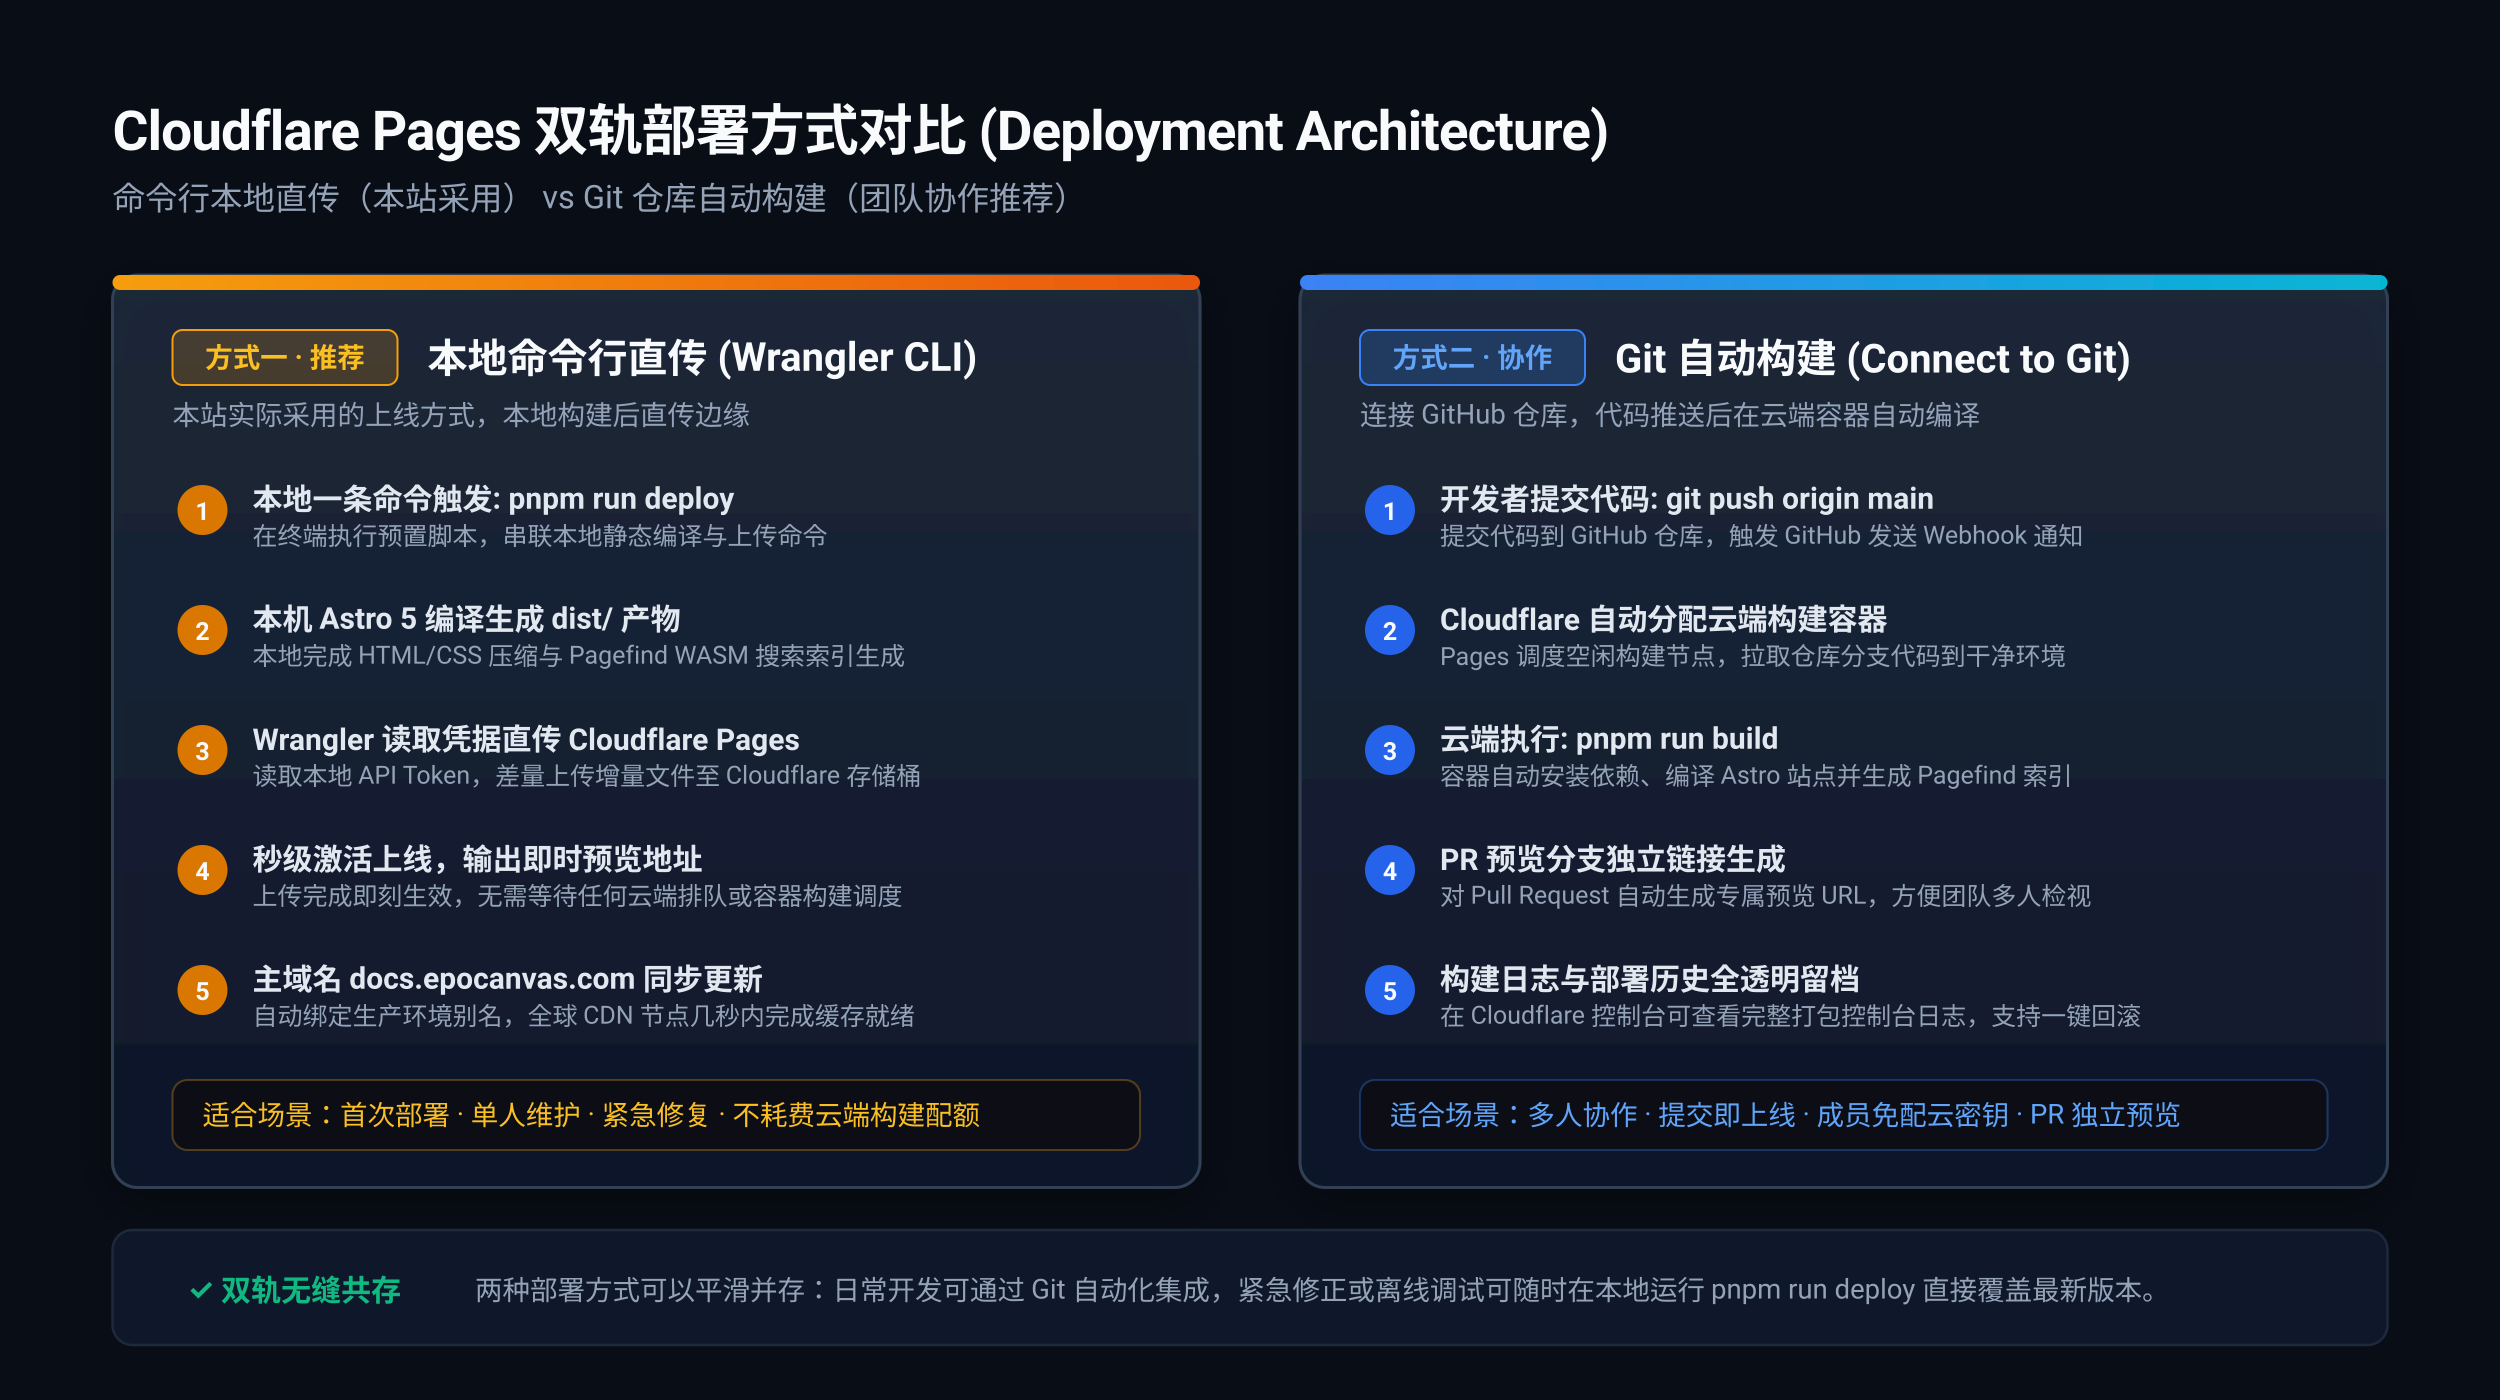
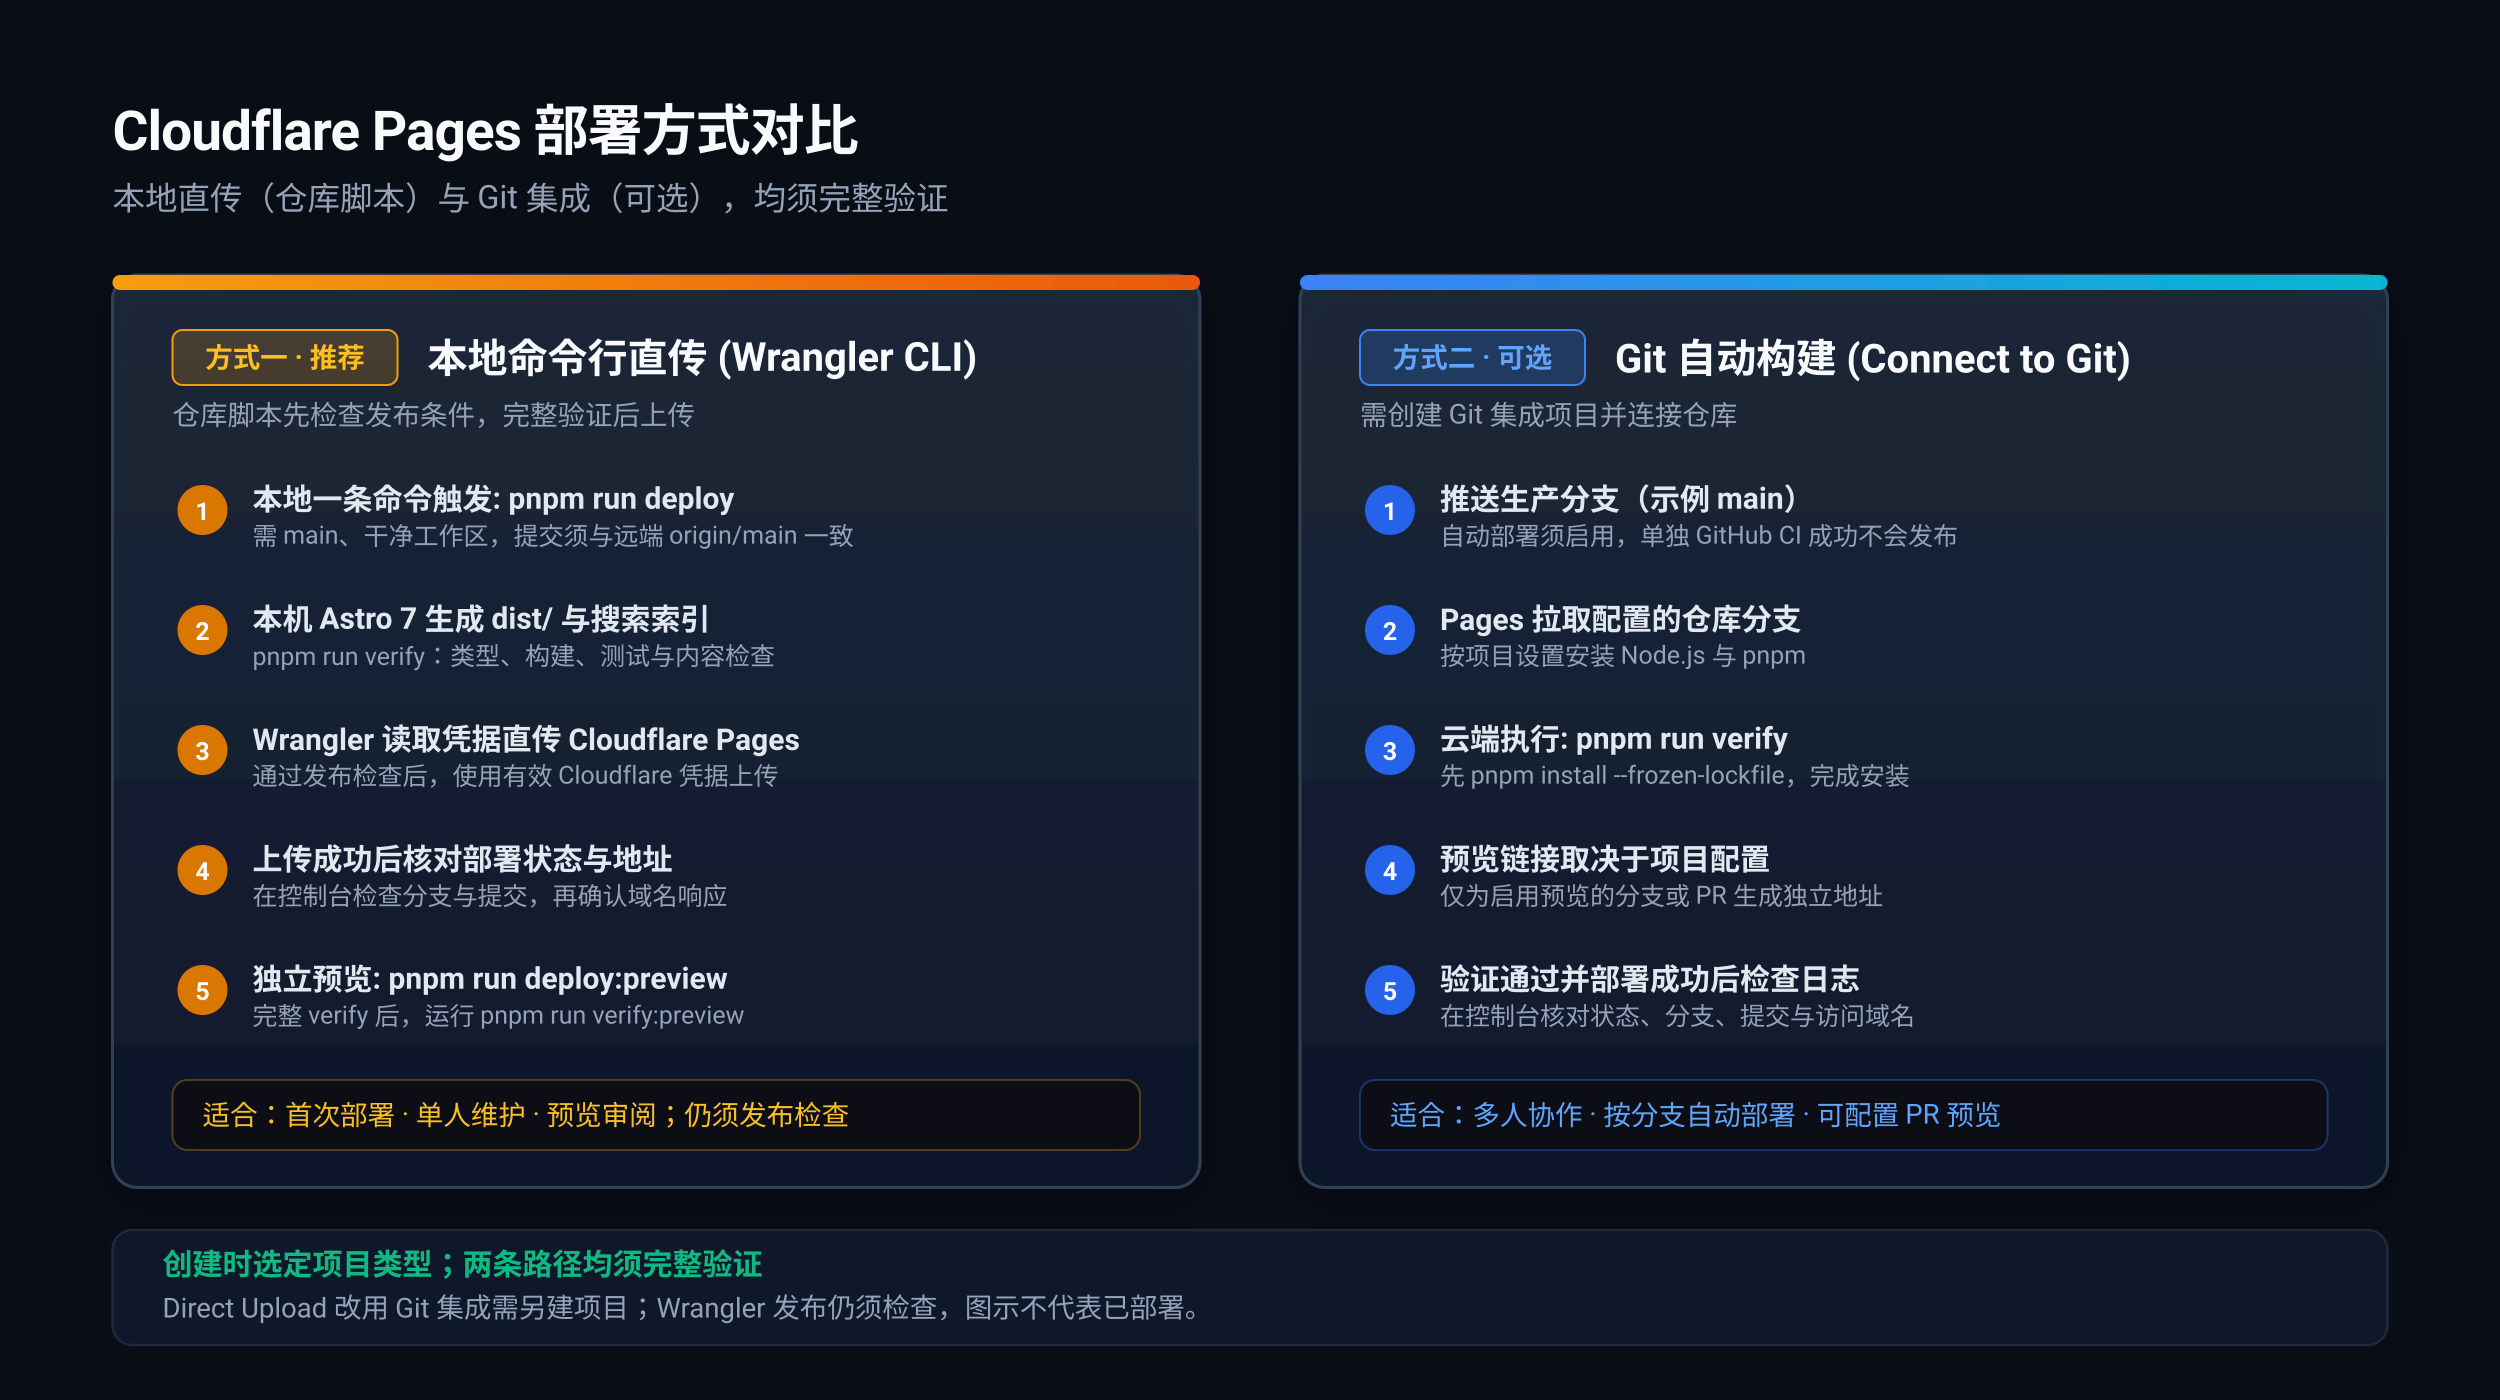
<svg xmlns="http://www.w3.org/2000/svg" viewBox="0 0 1000 560" width="100%" height="100%" style="background:#090d16; font-family:-apple-system,BlinkMacSystemFont,'Segoe UI',Roboto,Helvetica,Arial,sans-serif;">
  <defs>
    <linearGradient id="dc-card" x1="0%" y1="0%" x2="0%" y2="100%">
      <stop offset="0%" stop-color="#1e293b" stop-opacity="0.95" />
      <stop offset="100%" stop-color="#0f172a" stop-opacity="0.95" />
    </linearGradient>
    <linearGradient id="grad-amber-orange" x1="0%" y1="0%" x2="100%" y2="0%">
      <stop offset="0%" stop-color="#f59e0b" />
      <stop offset="100%" stop-color="#ea580c" />
    </linearGradient>
    <linearGradient id="grad-blue-cyan" x1="0%" y1="0%" x2="100%" y2="0%">
      <stop offset="0%" stop-color="#3b82f6" />
      <stop offset="100%" stop-color="#06b6d4" />
    </linearGradient>
    <filter id="dc-shadow" x="-5%" y="-5%" width="110%" height="110%">
      <feDropShadow dx="0" dy="6" stdDeviation="10" flood-color="#000000" flood-opacity="0.4" />
    </filter>
  </defs>
  <rect width="1000" height="560" fill="#090d16" />
  <g transform="translate(45, 36)">
-     <text x="0" y="24" fill="#f8fafc" font-size="22" font-weight="700" letter-spacing="-0.4">Cloudflare Pages 双轨部署方式对比 (Deployment Architecture)</text>
-     <text x="0" y="48" fill="#94a3b8" font-size="13">命令行本地直传（本站采用） vs Git 仓库自动构建（团队协作推荐）</text>
+     <text x="0" y="24" fill="#f8fafc" font-size="22" font-weight="700" letter-spacing="-0.4">Cloudflare Pages 部署方式对比</text>
+     <text x="0" y="48" fill="#94a3b8" font-size="13">本地直传（仓库脚本）与 Git 集成（可选），均须完整验证</text>
  </g>
  <g transform="translate(45, 110)" filter="url(#dc-shadow)">
    <rect width="435" height="365" rx="10" fill="url(#dc-card)" stroke="#334155" stroke-width="1.2" />
    <rect width="435" height="6" rx="3" fill="url(#grad-amber-orange)" />
    <g transform="translate(24, 22)">
      <rect width="90" height="22" rx="4" fill="#f59e0b" fill-opacity="0.2" stroke="#f59e0b" stroke-width="0.8" />
      <text x="45" y="15" fill="#fbbf24" font-size="11" font-weight="700" text-anchor="middle">方式一 · 推荐</text>
      <text x="102" y="17" fill="#f8fafc" font-size="16" font-weight="700">本地命令行直传 (Wrangler CLI)</text>
-       <text x="0" y="38" fill="#94a3b8" font-size="11">本站实际采用的上线方式，本地构建后直传边缘</text>
+       <text x="0" y="38" fill="#94a3b8" font-size="11">仓库脚本先检查发布条件，完整验证后上传</text>
    </g>
    <g transform="translate(24, 80)">
      <g transform="translate(0, 0)">
        <circle cx="12" cy="14" r="10" fill="#d97706" />
        <text x="12" y="18" fill="#f8fafc" font-size="10" font-weight="700" text-anchor="middle">1</text>
        <text x="32" y="14" fill="#e2e8f0" font-size="12" font-weight="600">本地一条命令触发: pnpm run deploy</text>
-         <text x="32" y="28" fill="#94a3b8" font-size="10">在终端执行预置脚本，串联本地静态编译与上传命令</text>
+         <text x="32" y="28" fill="#94a3b8" font-size="10">需 main、干净工作区，提交须与远端 origin/main 一致</text>
      </g>
      <g transform="translate(0, 48)">
        <circle cx="12" cy="14" r="10" fill="#d97706" />
        <text x="12" y="18" fill="#f8fafc" font-size="10" font-weight="700" text-anchor="middle">2</text>
-         <text x="32" y="14" fill="#e2e8f0" font-size="12" font-weight="600">本机 Astro 5 编译生成 dist/ 产物</text>
-         <text x="32" y="28" fill="#94a3b8" font-size="10">本地完成 HTML/CSS 压缩与 Pagefind WASM 搜索索引生成</text>
+         <text x="32" y="14" fill="#e2e8f0" font-size="12" font-weight="600">本机 Astro 7 生成 dist/ 与搜索索引</text>
+         <text x="32" y="28" fill="#94a3b8" font-size="10">pnpm run verify：类型、构建、测试与内容检查</text>
      </g>
      <g transform="translate(0, 96)">
        <circle cx="12" cy="14" r="10" fill="#d97706" />
        <text x="12" y="18" fill="#f8fafc" font-size="10" font-weight="700" text-anchor="middle">3</text>
        <text x="32" y="14" fill="#e2e8f0" font-size="12" font-weight="600">Wrangler 读取凭据直传 Cloudflare Pages</text>
-         <text x="32" y="28" fill="#94a3b8" font-size="10">读取本地 API Token，差量上传增量文件至 Cloudflare 存储桶</text>
+         <text x="32" y="28" fill="#94a3b8" font-size="10">通过发布检查后，使用有效 Cloudflare 凭据上传</text>
      </g>
      <g transform="translate(0, 144)">
        <circle cx="12" cy="14" r="10" fill="#d97706" />
        <text x="12" y="18" fill="#f8fafc" font-size="10" font-weight="700" text-anchor="middle">4</text>
-         <text x="32" y="14" fill="#e2e8f0" font-size="12" font-weight="600">秒级激活上线，输出即时预览地址</text>
-         <text x="32" y="28" fill="#94a3b8" font-size="10">上传完成即刻生效，无需等待任何云端排队或容器构建调度</text>
+         <text x="32" y="14" fill="#e2e8f0" font-size="12" font-weight="600">上传成功后核对部署状态与地址</text>
+         <text x="32" y="28" fill="#94a3b8" font-size="10">在控制台检查分支与提交，再确认域名响应</text>
      </g>
      <g transform="translate(0, 192)">
        <circle cx="12" cy="14" r="10" fill="#d97706" />
        <text x="12" y="18" fill="#f8fafc" font-size="10" font-weight="700" text-anchor="middle">5</text>
-         <text x="32" y="14" fill="#e2e8f0" font-size="12" font-weight="600">主域名 docs.epocanvas.com 同步更新</text>
-         <text x="32" y="28" fill="#94a3b8" font-size="10">自动绑定生产环境别名，全球 CDN 节点几秒内完成缓存就绪</text>
+         <text x="32" y="14" fill="#e2e8f0" font-size="12" font-weight="600">独立预览: pnpm run deploy:preview</text>
+         <text x="32" y="28" fill="#94a3b8" font-size="10">完整 verify 后，运行 pnpm run verify:preview</text>
      </g>
    </g>
    <rect x="24" y="322" width="387" height="28" rx="6" fill="#0b0f19" stroke="#f59e0b" stroke-opacity="0.3" stroke-width="0.8" />
-     <text x="36" y="340" fill="#fbbf24" font-size="11">适合场景：首次部署 · 单人维护 · 紧急修复 · 不耗费云端构建配额</text>
+     <text x="36" y="340" fill="#fbbf24" font-size="11">适合：首次部署 · 单人维护 · 预览审阅；仍须发布检查</text>
  </g>
  <g transform="translate(520, 110)" filter="url(#dc-shadow)">
    <rect width="435" height="365" rx="10" fill="url(#dc-card)" stroke="#334155" stroke-width="1.2" />
    <rect width="435" height="6" rx="3" fill="url(#grad-blue-cyan)" />
    <g transform="translate(24, 22)">
      <rect width="90" height="22" rx="4" fill="#3b82f6" fill-opacity="0.2" stroke="#3b82f6" stroke-width="0.8" />
-       <text x="45" y="15" fill="#60a5fa" font-size="11" font-weight="700" text-anchor="middle">方式二 · 协作</text>
+       <text x="45" y="15" fill="#60a5fa" font-size="11" font-weight="700" text-anchor="middle">方式二 · 可选</text>
      <text x="102" y="17" fill="#f8fafc" font-size="16" font-weight="700">Git 自动构建 (Connect to Git)</text>
-       <text x="0" y="38" fill="#94a3b8" font-size="11">连接 GitHub 仓库，代码推送后在云端容器自动编译</text>
+       <text x="0" y="38" fill="#94a3b8" font-size="11">需创建 Git 集成项目并连接仓库</text>
    </g>
    <g transform="translate(24, 80)">
      <g transform="translate(0, 0)">
        <circle cx="12" cy="14" r="10" fill="#2563eb" />
        <text x="12" y="18" fill="#f8fafc" font-size="10" font-weight="700" text-anchor="middle">1</text>
-         <text x="32" y="14" fill="#e2e8f0" font-size="12" font-weight="600">开发者提交代码: git push origin main</text>
-         <text x="32" y="28" fill="#94a3b8" font-size="10">提交代码到 GitHub 仓库，触发 GitHub 发送 Webhook 通知</text>
+         <text x="32" y="14" fill="#e2e8f0" font-size="12" font-weight="600">推送生产分支（示例 main）</text>
+         <text x="32" y="28" fill="#94a3b8" font-size="10">自动部署须启用，单独 GitHub CI 成功不会发布</text>
      </g>
      <g transform="translate(0, 48)">
        <circle cx="12" cy="14" r="10" fill="#2563eb" />
        <text x="12" y="18" fill="#f8fafc" font-size="10" font-weight="700" text-anchor="middle">2</text>
-         <text x="32" y="14" fill="#e2e8f0" font-size="12" font-weight="600">Cloudflare 自动分配云端构建容器</text>
-         <text x="32" y="28" fill="#94a3b8" font-size="10">Pages 调度空闲构建节点，拉取仓库分支代码到干净环境</text>
+         <text x="32" y="14" fill="#e2e8f0" font-size="12" font-weight="600">Pages 拉取配置的仓库分支</text>
+         <text x="32" y="28" fill="#94a3b8" font-size="10">按项目设置安装 Node.js 与 pnpm</text>
      </g>
      <g transform="translate(0, 96)">
        <circle cx="12" cy="14" r="10" fill="#2563eb" />
        <text x="12" y="18" fill="#f8fafc" font-size="10" font-weight="700" text-anchor="middle">3</text>
-         <text x="32" y="14" fill="#e2e8f0" font-size="12" font-weight="600">云端执行: pnpm run build</text>
-         <text x="32" y="28" fill="#94a3b8" font-size="10">容器自动安装依赖、编译 Astro 站点并生成 Pagefind 索引</text>
+         <text x="32" y="14" fill="#e2e8f0" font-size="12" font-weight="600">云端执行: pnpm run verify</text>
+         <text x="32" y="28" fill="#94a3b8" font-size="10">先 pnpm install --frozen-lockfile，完成安装</text>
      </g>
      <g transform="translate(0, 144)">
        <circle cx="12" cy="14" r="10" fill="#2563eb" />
        <text x="12" y="18" fill="#f8fafc" font-size="10" font-weight="700" text-anchor="middle">4</text>
-         <text x="32" y="14" fill="#e2e8f0" font-size="12" font-weight="600">PR 预览分支独立链接生成</text>
-         <text x="32" y="28" fill="#94a3b8" font-size="10">对 Pull Request 自动生成专属预览 URL，方便团队多人检视</text>
+         <text x="32" y="14" fill="#e2e8f0" font-size="12" font-weight="600">预览链接取决于项目配置</text>
+         <text x="32" y="28" fill="#94a3b8" font-size="10">仅为启用预览的分支或 PR 生成独立地址</text>
      </g>
      <g transform="translate(0, 192)">
        <circle cx="12" cy="14" r="10" fill="#2563eb" />
        <text x="12" y="18" fill="#f8fafc" font-size="10" font-weight="700" text-anchor="middle">5</text>
-         <text x="32" y="14" fill="#e2e8f0" font-size="12" font-weight="600">构建日志与部署历史全透明留档</text>
-         <text x="32" y="28" fill="#94a3b8" font-size="10">在 Cloudflare 控制台可查看完整打包控制台日志，支持一键回滚</text>
+         <text x="32" y="14" fill="#e2e8f0" font-size="12" font-weight="600">验证通过并部署成功后检查日志</text>
+         <text x="32" y="28" fill="#94a3b8" font-size="10">在控制台核对状态、分支、提交与访问域名</text>
      </g>
    </g>
    <rect x="24" y="322" width="387" height="28" rx="6" fill="#0b0f19" stroke="#3b82f6" stroke-opacity="0.3" stroke-width="0.8" />
-     <text x="36" y="340" fill="#60a5fa" font-size="11">适合场景：多人协作 · 提交即上线 · 成员免配云密钥 · PR 独立预览</text>
+     <text x="36" y="340" fill="#60a5fa" font-size="11">适合：多人协作 · 按分支自动部署 · 可配置 PR 预览</text>
  </g>
  <g transform="translate(45, 492)">
    <rect width="910" height="46" rx="8" fill="#0f172a" stroke="#1e293b" stroke-width="1" />
-     <text x="30" y="28" fill="#10b981" font-size="12" font-weight="700">✓ 双轨无缝共存</text>
-     <text x="145" y="28" fill="#94a3b8" font-size="11">两种部署方式可以平滑并存：日常开发可通过 Git 自动化集成，紧急修正或离线调试可随时在本地运行 pnpm run deploy 直接覆盖最新版本。</text>
+     <text x="20" y="18" fill="#10b981" font-size="12" font-weight="700">创建时选定项目类型；两条路径均须完整验证</text>
+     <text x="20" y="35" fill="#94a3b8" font-size="11">Direct Upload 改用 Git 集成需另建项目；Wrangler 发布仍须检查，图示不代表已部署。</text>
  </g>
</svg>
